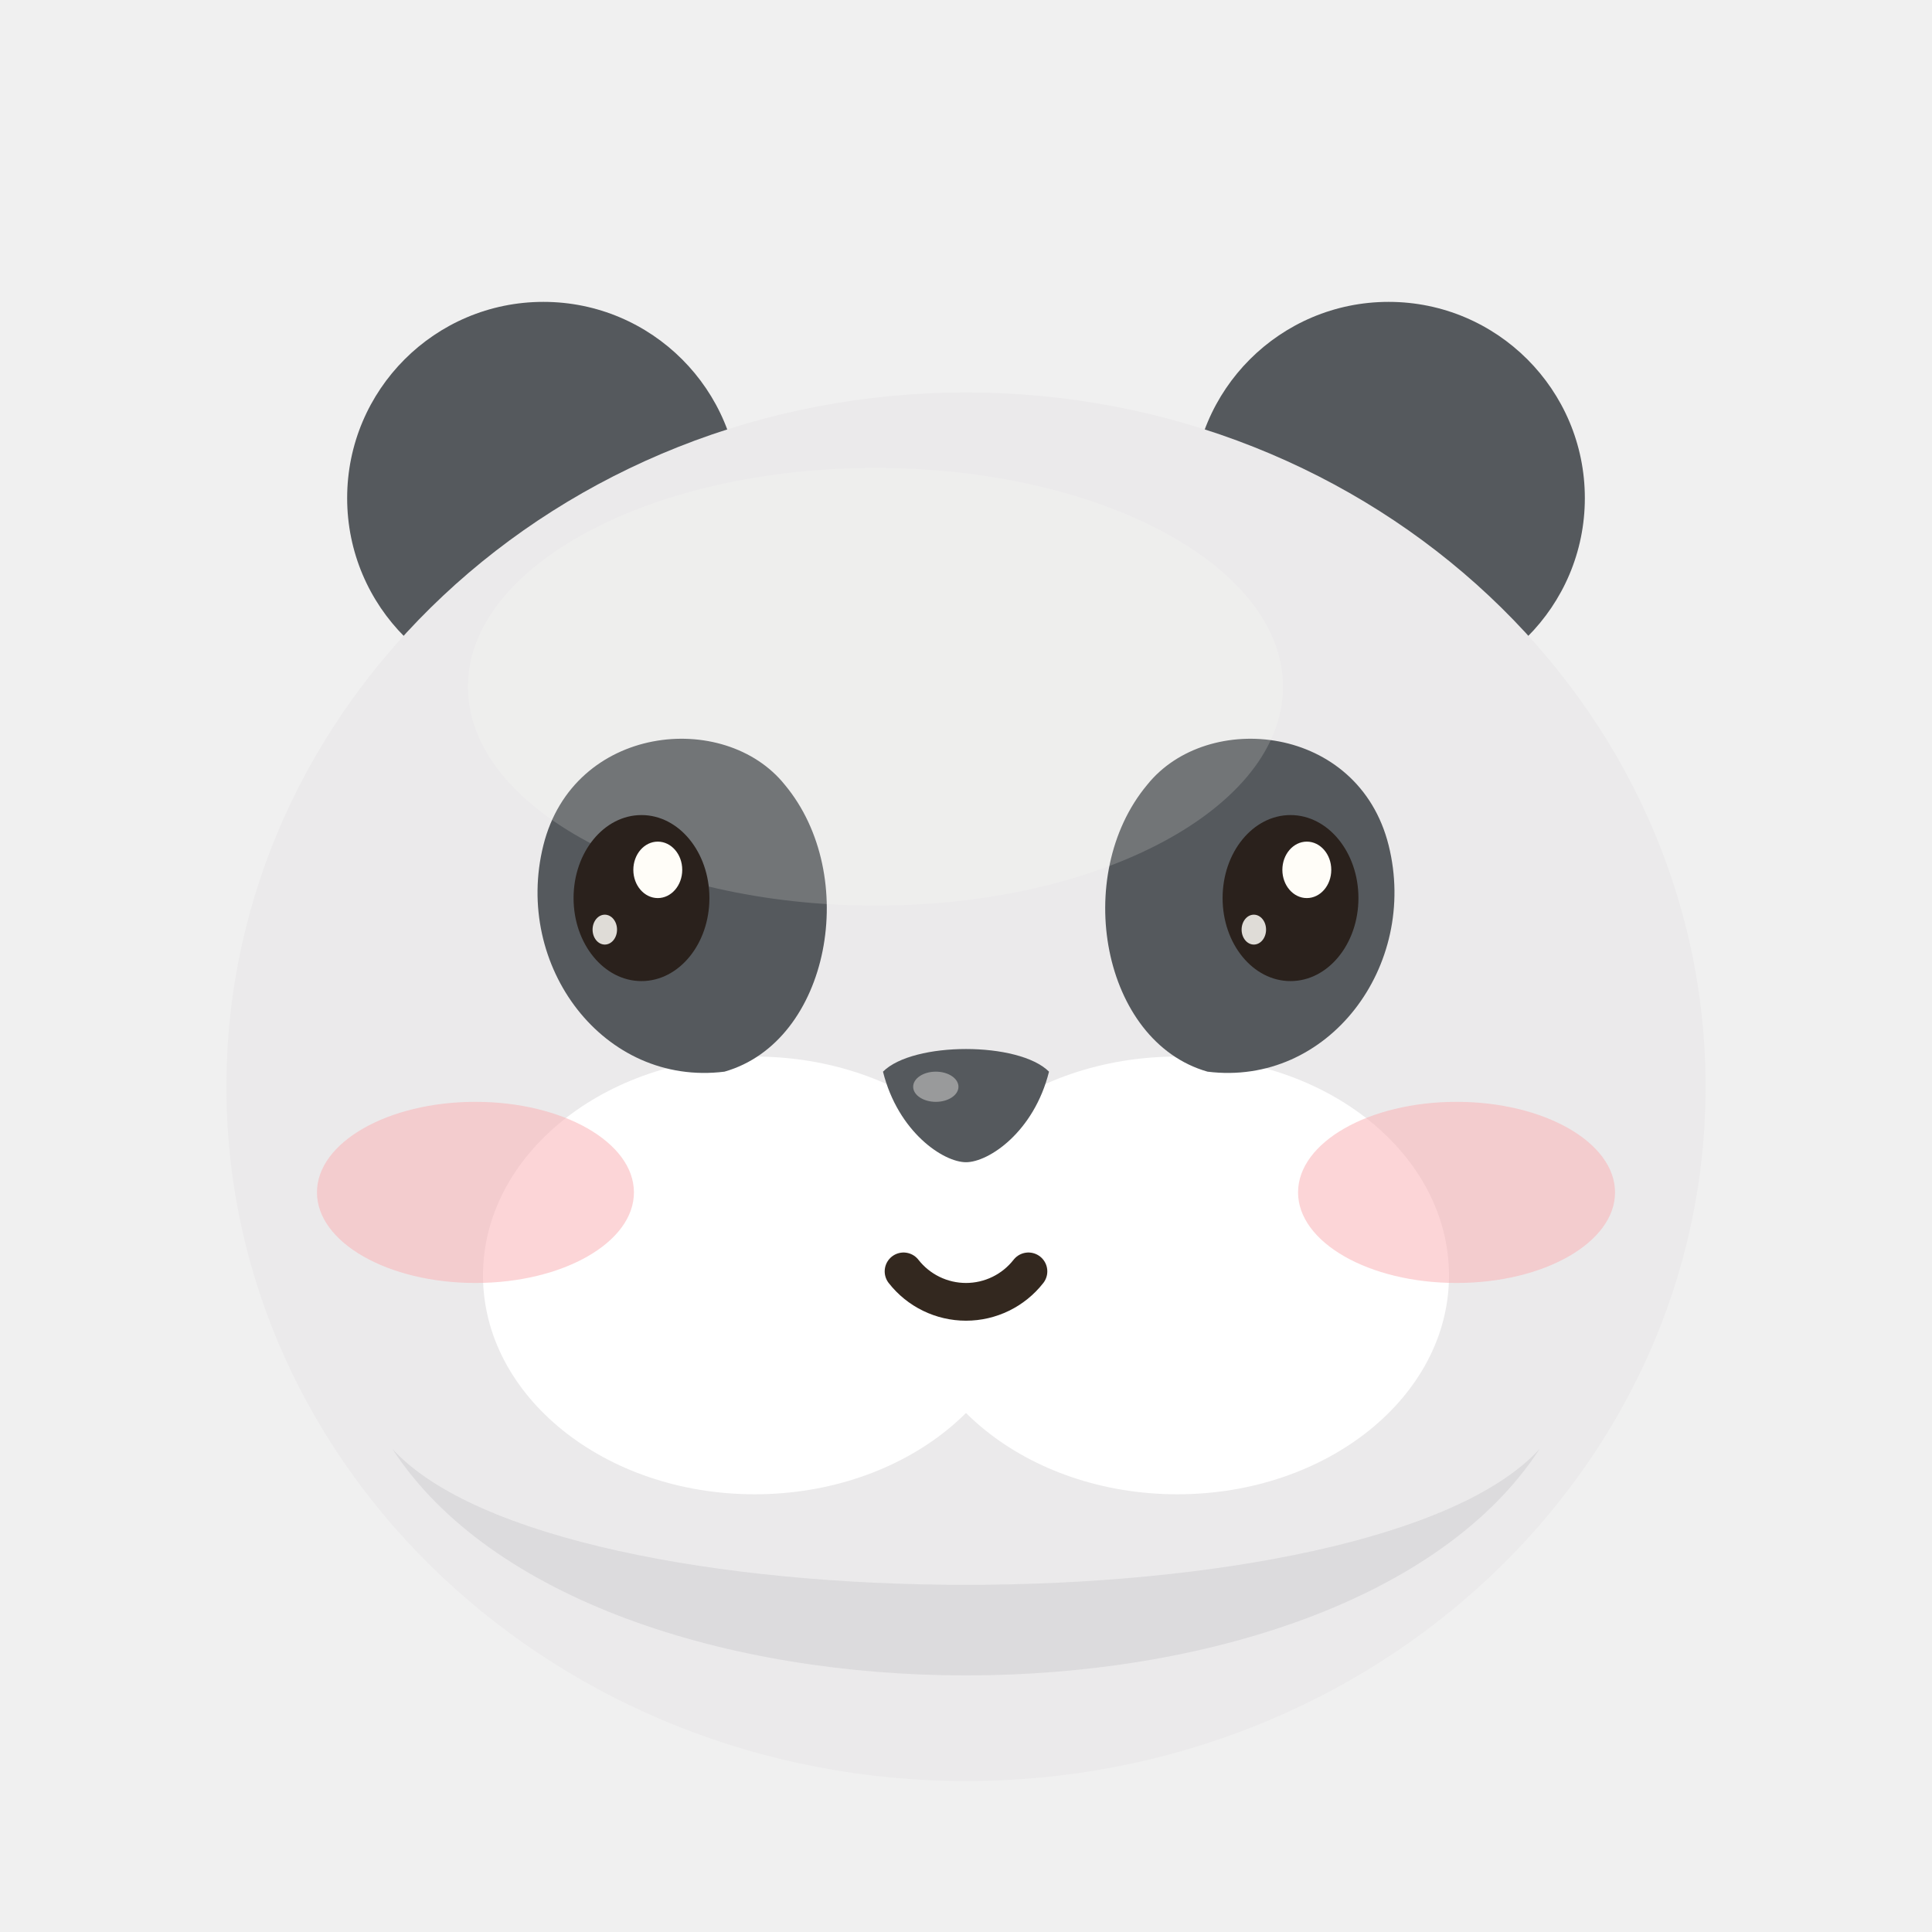
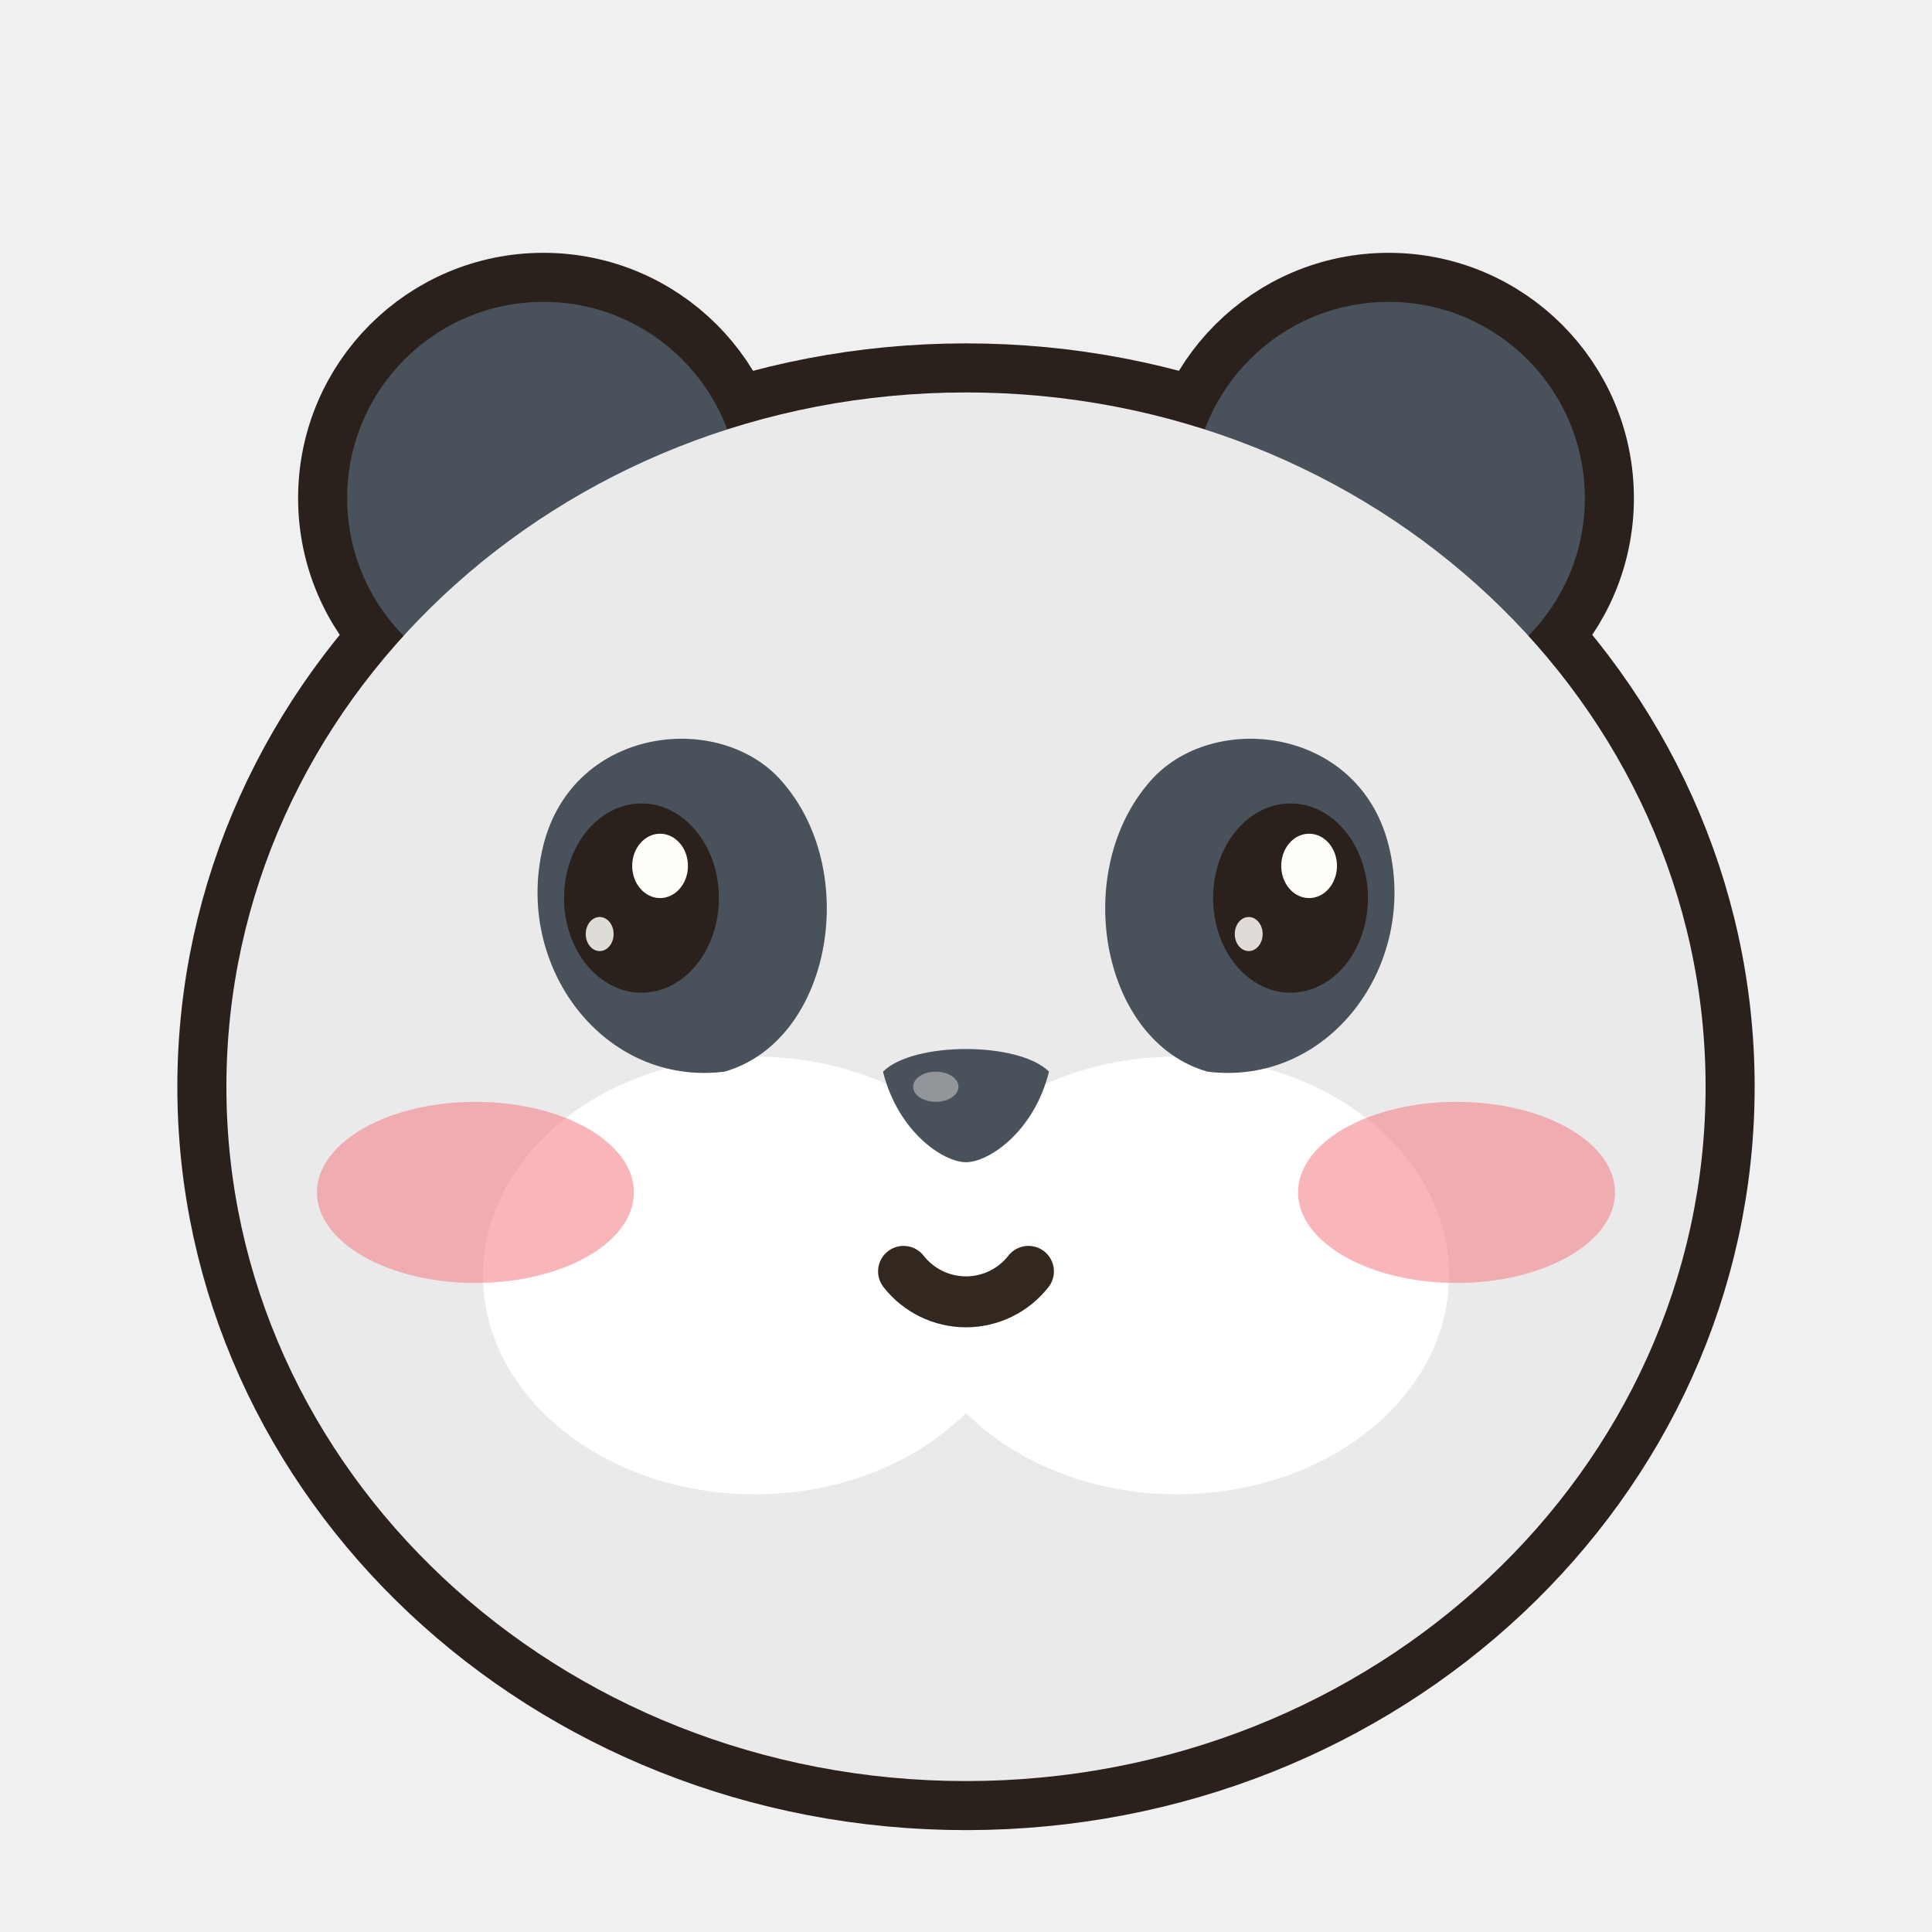
<svg xmlns="http://www.w3.org/2000/svg" viewBox="0 0 256 256" width="256" height="256" role="img" aria-hidden="true">
-   <ellipse cx="72" cy="66" rx="26" ry="26" fill="#55595d" />
-   <ellipse cx="184" cy="66" rx="26" ry="26" fill="#55595d" />
+   <ellipse cx="72" cy="66" rx="26" ry="26" fill="#2a211c" stroke="#2a211c" stroke-width="13" stroke-linejoin="round" />
+   <ellipse cx="184" cy="66" rx="26" ry="26" fill="#2a211c" stroke="#2a211c" stroke-width="13" stroke-linejoin="round" />
+   <ellipse cx="128" cy="144" rx="98" ry="92" fill="#2a211c" stroke="#2a211c" stroke-width="13" stroke-linejoin="round" />
+   <ellipse cx="72" cy="66" rx="26" ry="26" fill="#49525b" />
+   <ellipse cx="184" cy="66" rx="26" ry="26" fill="#49525b" />
  <ellipse cx="128" cy="144" rx="98" ry="92" fill="#ebeaeb" />
  <ellipse cx="100" cy="169" rx="36" ry="29" fill="#ffffff" />
  <ellipse cx="156" cy="169" rx="36" ry="29" fill="#ffffff" />
-   <path d="M72 112 C76 96 96 94 104 104 C114 116 110 138 96 142 C80 144 68 128 72 112 Z" fill="#55595d" />
-   <path d="M184 112 C180 96 160 94 152 104 C142 116 146 138 160 142 C176 144 188 128 184 112 Z" fill="#55595d" />
-   <ellipse cx="116" cy="91" rx="54" ry="29" fill="#fffdf8" fill-opacity="0.170" />
-   <path d="M52 192 C78 232 178 232 204 192 C182 216 74 216 52 192 Z" fill="#55595d" fill-opacity="0.100" />
-   <ellipse cx="63" cy="158" rx="21" ry="12" fill="#f9b3b6" fill-opacity="0.550" />
-   <ellipse cx="193" cy="158" rx="21" ry="12" fill="#f9b3b6" fill-opacity="0.550" />
-   <ellipse cx="85" cy="119" rx="9" ry="11" fill="#2a211c" />
-   <ellipse cx="171" cy="119" rx="9" ry="11" fill="#2a211c" />
-   <ellipse cx="87.16" cy="115.26" rx="3.24" ry="3.74" fill="#fffdf8" />
-   <ellipse cx="80.14" cy="123.18" rx="1.62" ry="1.98" fill="#fffdf8" fill-opacity="0.850" />
-   <ellipse cx="173.16" cy="115.26" rx="3.24" ry="3.74" fill="#fffdf8" />
-   <ellipse cx="166.14" cy="123.18" rx="1.62" ry="1.98" fill="#fffdf8" fill-opacity="0.850" />
-   <path d="M117 142 C121 138 135 138 139 142 C137 150 131 154 128 154 C125 154 119 150 117 142 Z" fill="#55595d" />
+   <path d="M72 112 C76 96 96 94 104 104 C114 116 110 138 96 142 C80 144 68 128 72 112 Z" fill="#49525b" />
+   <path d="M184 112 C180 96 160 94 152 104 C142 116 146 138 160 142 C176 144 188 128 184 112 Z" fill="#49525b" />
+   <ellipse cx="63" cy="158" rx="21" ry="12" fill="#f47b81" fill-opacity="0.550" />
+   <ellipse cx="193" cy="158" rx="21" ry="12" fill="#f47b81" fill-opacity="0.550" />
+   <ellipse cx="85" cy="119" rx="10.26" ry="12.54" fill="#2a211c" />
+   <ellipse cx="171" cy="119" rx="10.26" ry="12.54" fill="#2a211c" />
+   <ellipse cx="87.462" cy="114.736" rx="3.694" ry="4.264" fill="#fffdf8" />
+   <ellipse cx="79.46" cy="123.765" rx="1.847" ry="2.257" fill="#fffdf8" fill-opacity="0.850" />
+   <ellipse cx="173.462" cy="114.736" rx="3.694" ry="4.264" fill="#fffdf8" />
+   <ellipse cx="165.46" cy="123.765" rx="1.847" ry="2.257" fill="#fffdf8" fill-opacity="0.850" />
+   <path d="M117 142 C121 138 135 138 139 142 C137 150 131 154 128 154 C125 154 119 150 117 142 Z" fill="#49525b" />
  <ellipse cx="124" cy="144" rx="3" ry="2" fill="#fffdf8" fill-opacity="0.400" />
-   <path d="M136.274 168.464 A10.5 10.5 0 0 1 119.726 168.464" fill="none" stroke="#33281f" stroke-width="5" stroke-linecap="round" />
+   <path d="M136.274 168.464 A10.5 10.5 0 0 1 119.726 168.464" fill="none" stroke="#33281f" stroke-width="6.75" stroke-linecap="round" />
</svg>
